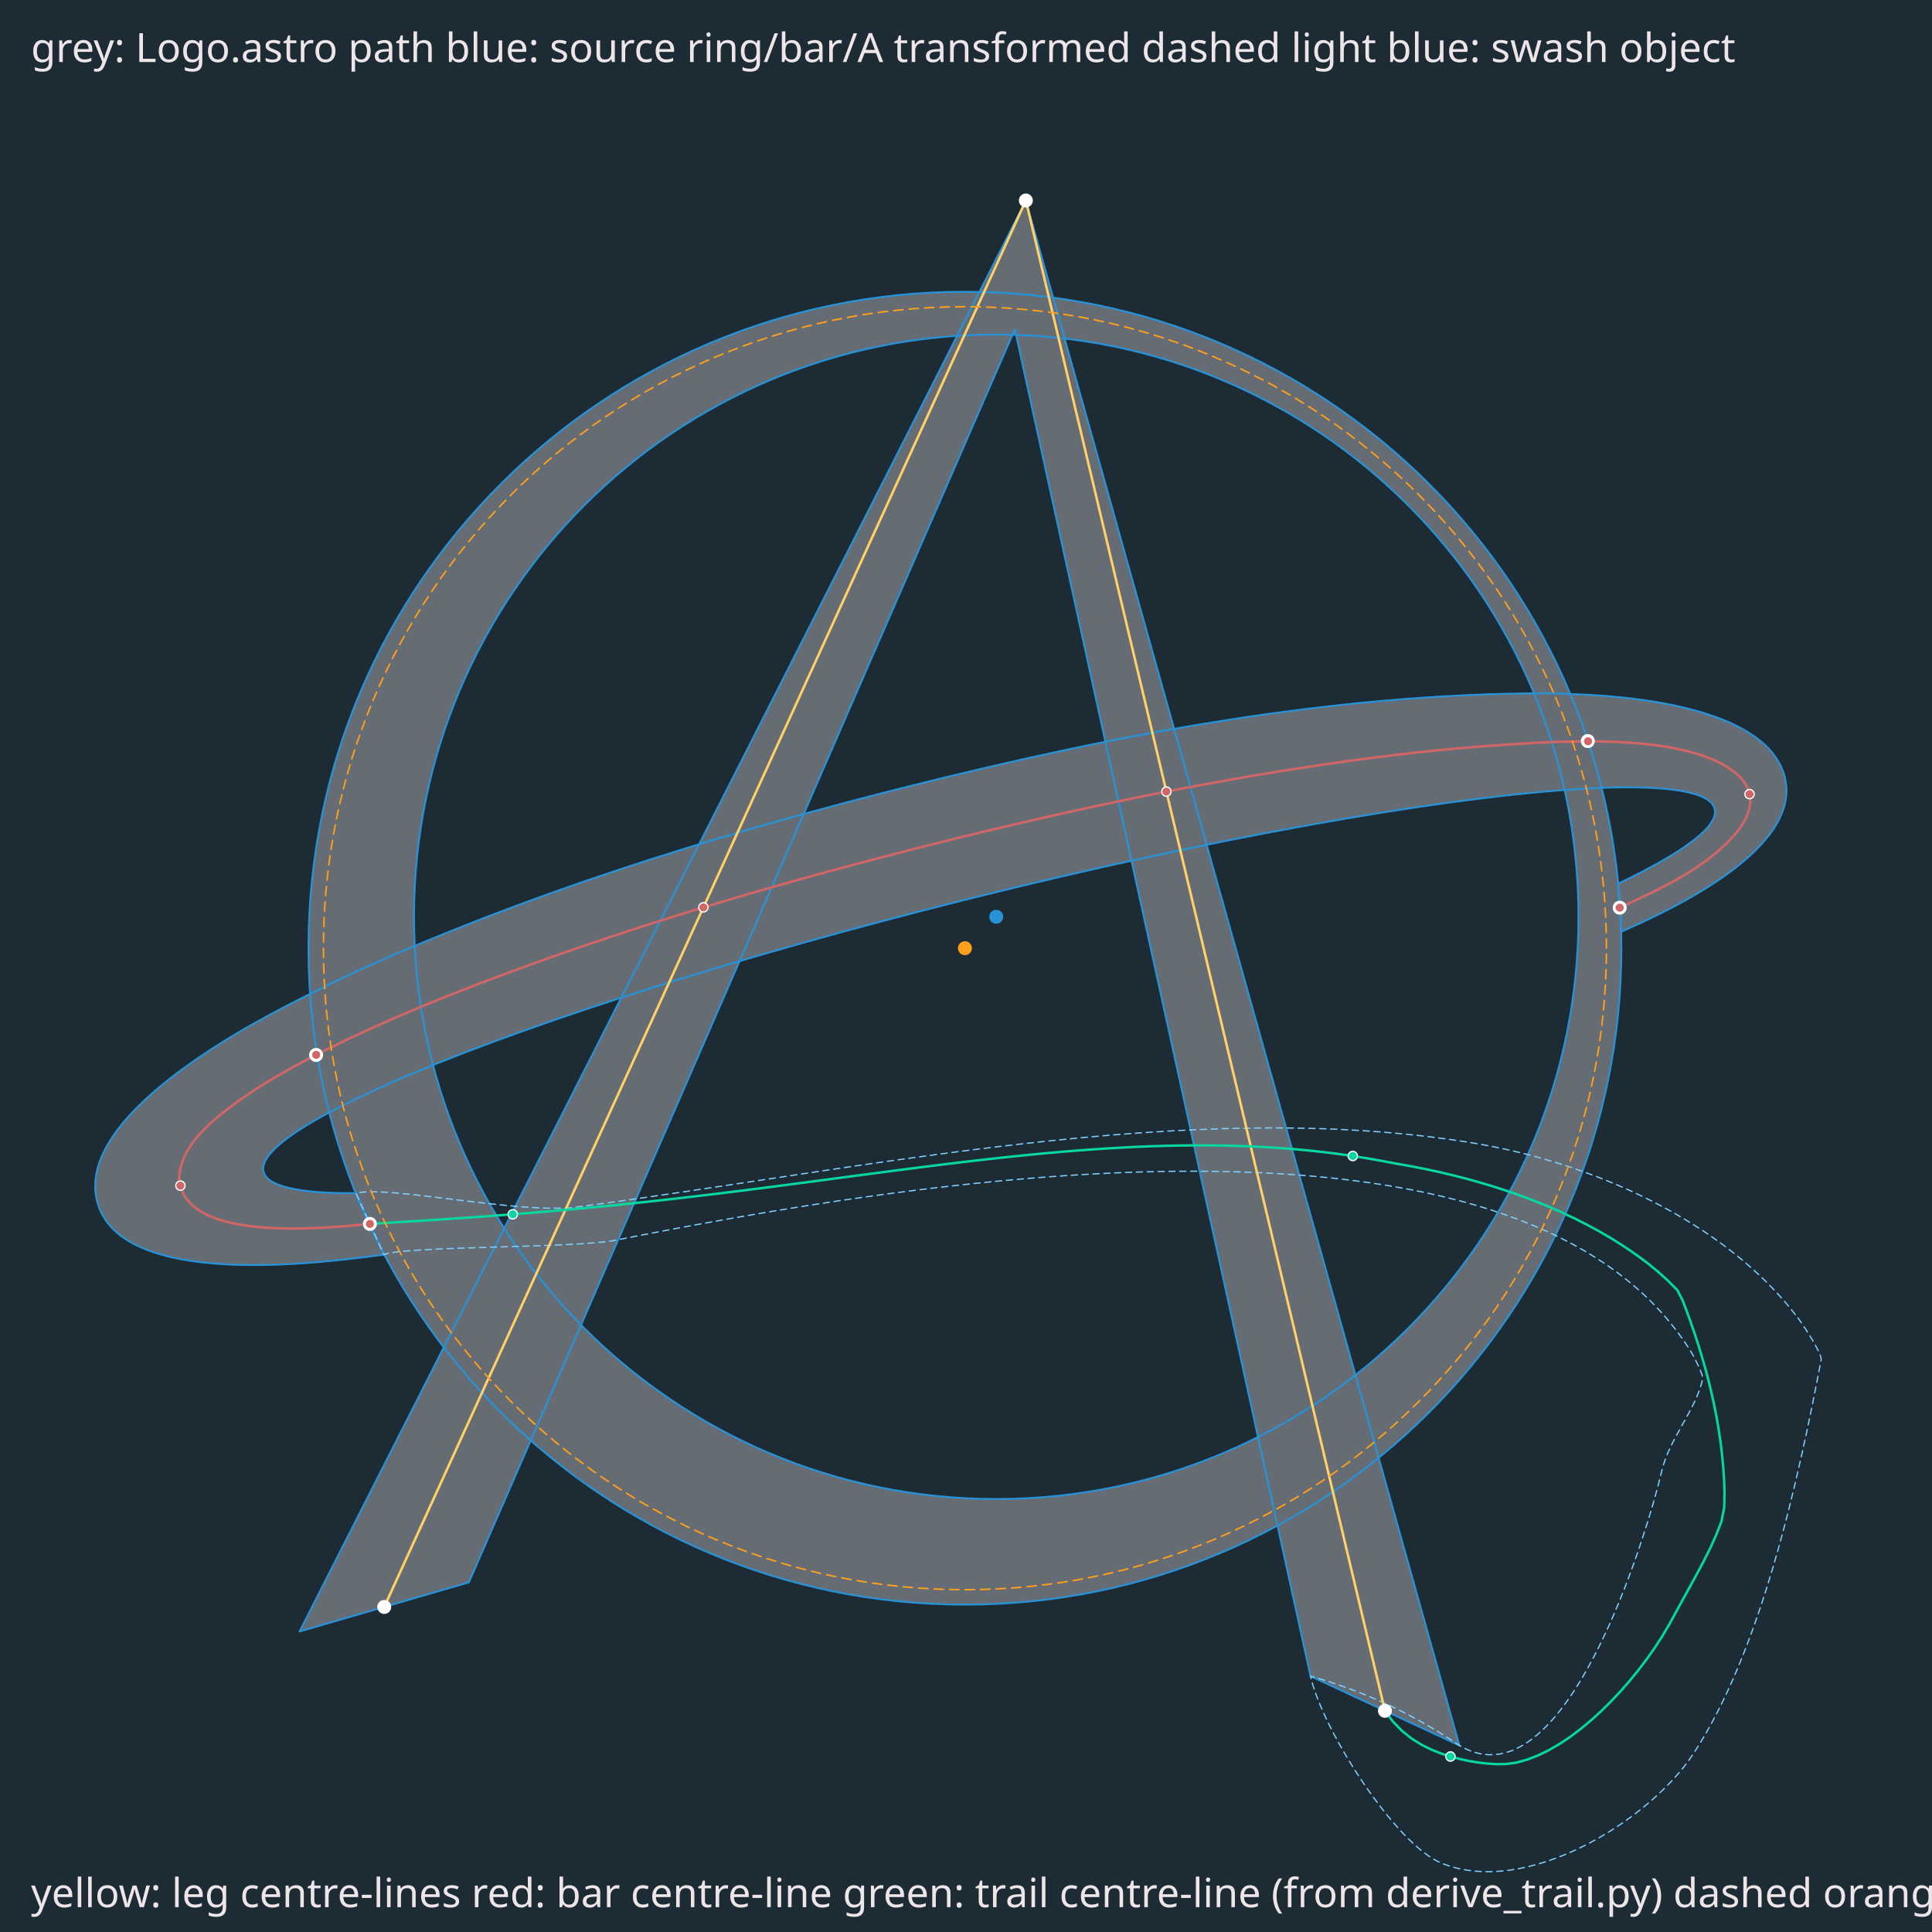
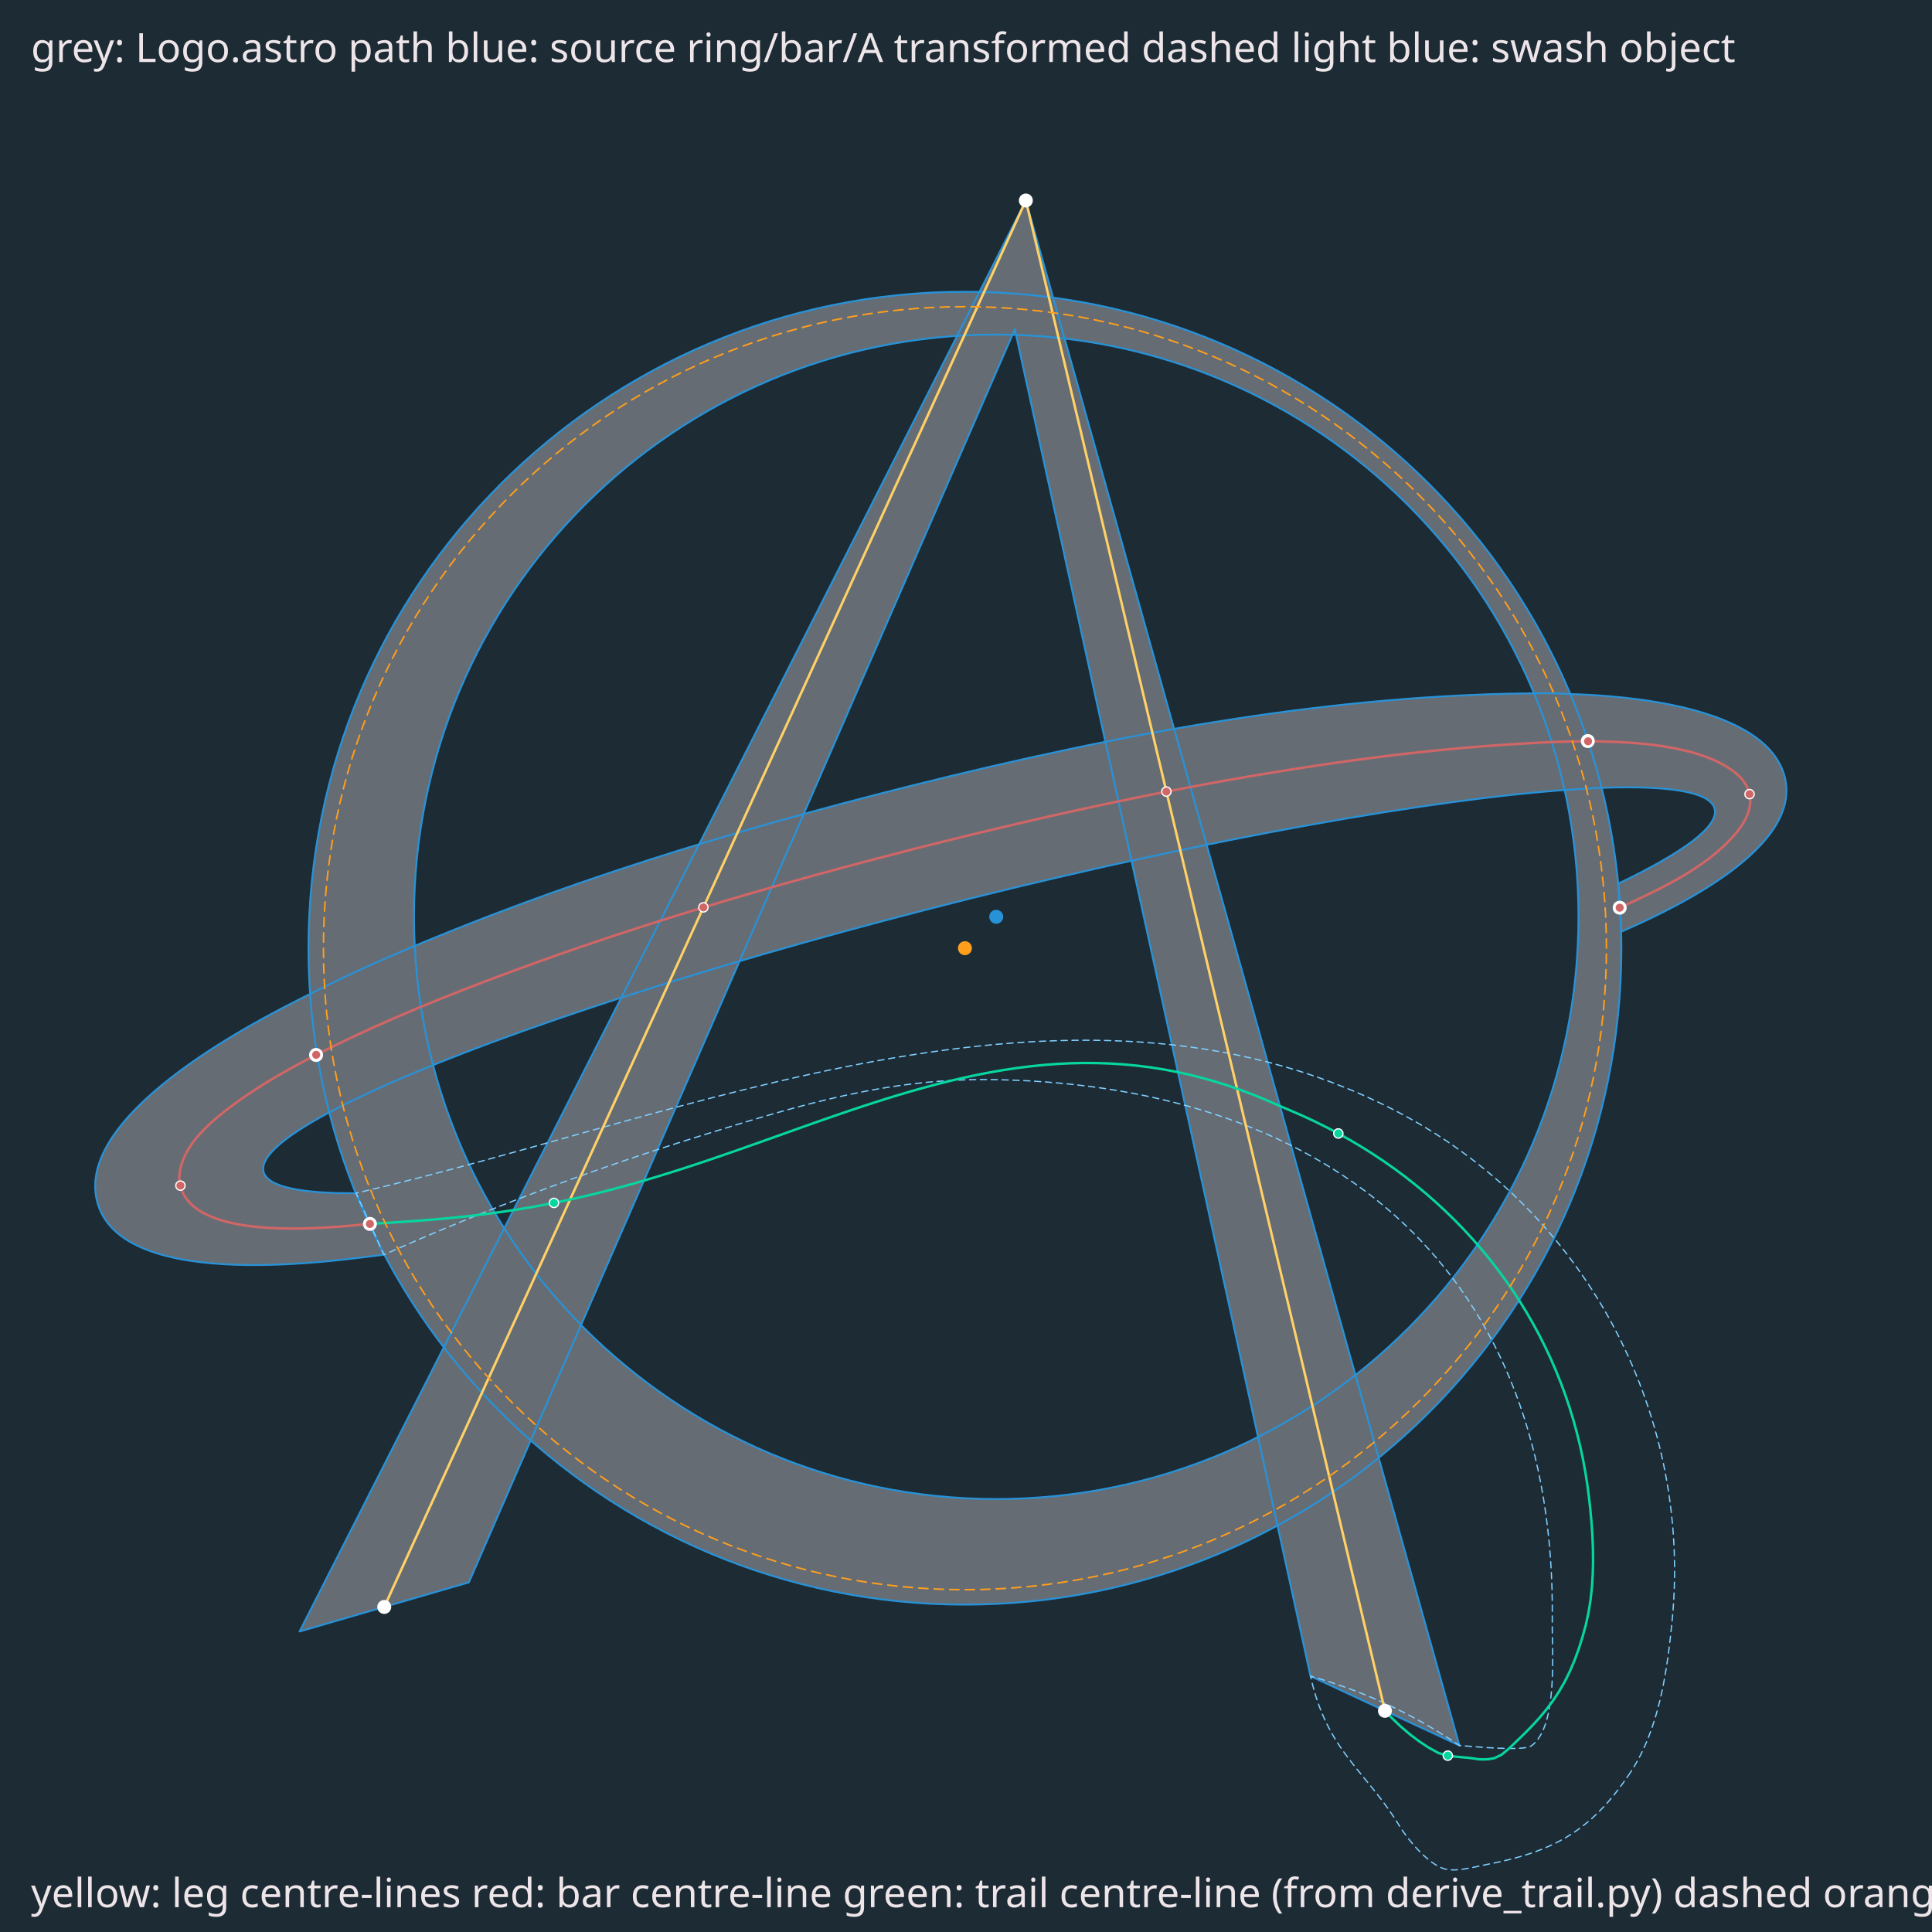
<svg xmlns="http://www.w3.org/2000/svg" width="1600" height="1600" viewBox="-70 -70 1246 1246">
  <rect x="-70" y="-70" width="1246" height="1246" fill="#1D2B35" />
  <g transform="translate(0,1084) scale(0.1,-0.1)" fill="none" stroke-linecap="round" stroke-linejoin="round">
    <path d="M9755 5547 C9767 5115 9714 4682 9596 4267 C9359 3431 8866 2686 8191 2138 C8365 1520 8539 901 8712 283 C8392 432 8072 581 7752 730 C7681 1054 7610 1377 7539 1701 C7231 1534 6903 1406 6563 1320 C5796 1126 4980 1152 4227 1394 C3672 1572 3159 1865 2723 2250 C2590 1945 2457 1640 2324 1335 C1960 1229 1596 1124 1232 1018 C1542 1629 1852 2240 2162 2850 C2008 3051 1872 3266 1756 3492 C1762 3477 1769 3463 1776 3448 C1689 3438 1602 3429 1515 3420 C1466 3415 1417 3411 1369 3407 C1318 3402 1268 3397 1217 3393 C1153 3389 1088 3386 1024 3384 C931 3381 837 3380 745 3385 C725 3386 704 3389 684 3390 C626 3395 568 3401 510 3410 C484 3414 456 3418 430 3424 C402 3430 374 3438 345 3447 C309 3457 274 3467 238 3481 C138 3520 35 3586 -25 3677 C-44 3706 -59 3738 -69 3771 C-89 3839 -92 3912 -77 3981 C-72 4005 -64 4028 -56 4051 C-47 4078 -35 4105 -22 4131 C-2 4168 22 4205 46 4239 C88 4297 136 4352 187 4402 C218 4433 249 4462 282 4490 C313 4517 344 4545 377 4570 C496 4664 624 4748 752 4827 C930 4937 1113 5036 1300 5130 C1237 6041 1466 6944 1960 7712 C2508 8564 3347 9197 4319 9485 C4740 9609 5178 9667 5617 9657 C5717 9854 5816 10050 5916 10247 C5975 10038 6033 9829 6092 9621 C6561 9558 7018 9415 7440 9201 C8331 8747 9040 7987 9427 7065 C9437 7065 9446 7065 9456 7064 C9458 7064 9465 7065 9468 7064 C9468 7064 9468 7064 9468 7064 C9468 7064 9468 7064 9468 7064 C9468 7064 9468 7064 9468 7064 C9463 7059 9442 7062 9434 7062 C9434 7062 9434 7062 9434 7062 C9447 7059 9464 7060 9477 7060 C9490 7060 9503 7060 9516 7059 C9577 7057 9637 7053 9698 7047 C9731 7044 9764 7042 9796 7038 C9829 7034 9861 7029 9893 7024 C10046 7003 10200 6973 10347 6922 C10525 6860 10736 6752 10801 6562 C10833 6469 10827 6373 10788 6283 C10741 6173 10653 6078 10563 6000 C10471 5921 10370 5853 10267 5791 C10103 5692 9930 5610 9756 5531 C9756 5536 9755 5541 9755 5547 Z M9629 6459 C9680 6256 9716 6050 9736 5842 C9833 5888 9929 5936 10022 5990 C10094 6031 10166 6076 10231 6128 C10275 6162 10329 6211 10352 6264 C10419 6426 10085 6450 9998 6456 C9943 6460 9887 6462 9832 6462 C9765 6463 9697 6461 9629 6459 Z M7082 6092 C7402 4952 7722 3812 8042 2672 C8657 3155 9110 3820 9330 4572 C9429 4911 9479 5263 9480 5616 C9481 5895 9451 6173 9391 6445 C9045 6420 8699 6375 8356 6322 C7930 6257 7505 6178 7082 6092 Z M4070 5342 C3729 4559 3388 3777 3047 2995 C3442 2594 3923 2284 4452 2094 C5129 1850 5871 1807 6572 1968 C6863 2035 7146 2138 7413 2272 C7141 3511 6869 4750 6597 5989 C6179 5897 5762 5798 5347 5692 C4920 5583 4493 5466 4070 5342 Z M2093 4671 C2191 4299 2346 3943 2552 3618 C2804 4114 3055 4610 3307 5106 C2898 4974 2491 4832 2093 4671 Z M1594 3845 C1526 4015 1469 4189 1423 4366 C1372 4339 1322 4310 1273 4280 C1198 4234 892 4046 1035 3932 C1075 3901 1134 3885 1183 3874 C1242 3862 1304 3855 1365 3851 C1441 3846 1518 3845 1594 3845 Z M3809 6095 C4364 7188 4918 8281 5473 9374 C5081 9348 4694 9261 4329 9114 C3434 8756 2705 8059 2306 7181 C2057 6635 1945 6039 1975 5440 C2294 5575 2619 5698 2946 5813 C3232 5913 3520 6006 3809 6095 Z M6430 6753 C6238 7629 6045 8505 5853 9380 C5846 9380 5838 9381 5830 9381 C5381 8351 4932 7321 4483 6290 C4775 6371 5067 6446 5361 6517 C5716 6603 6072 6683 6430 6753 Z M9193 7070 C8829 7943 8143 8652 7282 9045 C6929 9207 6552 9312 6166 9357 C6402 8517 6637 7676 6873 6836 C7234 6900 7597 6953 7961 6994 C8370 7041 8781 7071 9193 7070 Z" fill="#EEE5E9" fill-opacity="0.35" stroke="none" />
    <path d="M10812 6522 C10699 7000 9731 7053 9452 7063 C9398 7065 9340 7069 9272 7069 C7885 7067 6504 6804 5179 6473 C4039 6187 2911 5845 1823 5375 C1579 5269 1448 5205 1254 5107 C1046 5001 -211 4385 -76 3801 C67 3185 1537 3421 1776 3448 L1596 3845 C1239 3842 1024 3886 1000 3983 C976 4077 1131 4209 1424 4366 C1572 4445 1754 4530 1969 4620 C2794 4965 4075 5374 5533 5739 C7122 6136 8550 6388 9434 6448 C9502 6453 9567 6457 9629 6459 C10066 6475 10331 6433 10358 6324 C10387 6211 10156 6042 9736 5841 L9756 5531 C9970 5627 10926 6036 10812 6522 Z" stroke="#2892D7" stroke-width="12" />
    <path d="M1232 1018 L2324 1335 L5845 9416 L7752 730 L8712 283 L5916 10247 Z" stroke="#2892D7" stroke-width="12" />
    <circle cx="5523.14" cy="5424.894" r="4233.517" stroke="#2892D7" stroke-width="12" />
    <circle cx="5725.027" cy="5627.329" r="3755.048" stroke="#2892D7" stroke-width="12" />
-     <path d="M10895 3041 C10924 3002 11053 2811 11045 2769 C10899 2003 10662 898 10218 225 C9935 -203 9144 -697 8599 -477 C8297 -355 7826 390 7752 730 C7906 687 8087 624 8281 532 C8449 451 8593 364 8712 283 C9389 -121 9919 1635 10016 2049 C10065 2263 10241 2451 10281 2648 C10286 2671 10227 2788 10212 2812 C9113 4610 5093 3903 3273 3542 C2998 3488 1906 3506 1776 3448 C1716 3581 1656 3713 1596 3845 C1815 3896 2650 3707 3022 3756 C4872 4000 6972 4467 8791 4170 C9551 4046 10414 3675 10895 3041 Z" stroke="#7fd0ff" stroke-width="8" stroke-dasharray="40 30" />
+     <path d="M9815 109 C9558 -277 9310 -405 8872 -488 C8798 -503 8681 -535 8610 -511 C8507 -477 8380 -326 8325 -235 C8108 121 7858 246 7752 730 C7906 687 8087 624 8281 532 C8449 451 8593 364 8712 283 C8804 276 9127 244 9177 281 C9351 409 9308 892 9311 1087 C9338 3319 7912 4535 5725 4577 C5036 4591 4464 4416 3813 4213 C3107 3993 2451 3748 1776 3448 C1716 3581 1656 3713 1596 3845 C3723 4333 6203 5456 8293 4380 C9503 3758 10213 2453 10085 1097 C10053 768 10002 391 9815 109 Z" stroke="#7fd0ff" stroke-width="8" stroke-dasharray="40 30" />
    <path d="M1778 1176 L5916 10247" stroke="#ffd166" stroke-width="16" />
    <path d="M5916 10247 L8232 506" stroke="#ffd166" stroke-width="16" />
    <path d="M1686 3647 C1406 3620 477 3518 456 3944 C465 4158 675 4320 833 4436 C1055 4595 1300 4721 1546 4839 C1937 5025 2342 5182 2749 5329 C3552 5618 4373 5855 5199 6066 C6078 6289 6964 6482 7862 6613 C8251 6670 8642 6714 9034 6739 C9419 6764 10237 6814 10525 6526 C10620 6419 10598 6311 10522 6200 C10342 5959 10013 5809 9746 5686" stroke="#D16666" stroke-width="16" />
-     <path d="M8231.8 506.4 L8283.2 437.3 L8341.8 377.1 L8404.5 327.1 L8468.5 287.3 L8531.9 256.0 L8593.9 231.4 L8654.4 211.7 L8713.8 195.9 L8772.5 183.2 L8831.0 173.3 L8889.9 166.3 L8949.9 162.6 L9012.0 163.3 L9078.0 171.9 L9147.7 191.2 L9218.4 218.4 L9289.0 252.7 L9358.9 293.3 L9427.6 339.3 L9494.8 389.9 L9560.3 444.4 L9624.2 502.3 L9686.2 563.4 L9746.5 627.2 L9804.9 693.6 L9861.3 762.4 L9915.7 833.5 L9967.9 907.0 L10017.4 982.8 L10064.0 1061.2 L10108.2 1141.9 L10153.0 1223.9 L10198.4 1306.2 L10243.6 1388.6 L10287.8 1471.6 L10329.9 1555.6 L10368.7 1641.3 L10402.6 1728.9 L10419.8 1817.8 L10421.7 1905.0 L10419.4 1990.7 L10413.8 2075.2 L10405.9 2158.9 L10395.9 2241.6 L10383.9 2323.4 L10369.9 2404.1 L10354.1 2483.7 L10336.8 2562.3 L10317.9 2639.7 L10297.6 2716.0 L10276.0 2791.1 L10253.3 2865.2 L10229.5 2938.2 L10204.8 3010.1 L10179.2 3080.9 L10152.9 3150.8 L10117.9 3219.4 L10055.6 3282.1 L9989.1 3341.7 L9919.3 3398.3 L9846.4 3452.0 L9771.4 3503.1 L9694.3 3551.7 L9615.4 3597.9 L9534.8 3641.6 L9452.8 3683.1 L9369.4 3722.2 L9284.9 3759.1 L9199.2 3793.9 L9112.6 3826.7 L9025.1 3857.3 L8936.8 3886.1 L8847.8 3912.9 L8758.1 3937.9 L8667.8 3961.0 L8577.0 3982.4 L8485.7 4001.9 L8394.0 4019.8 L8301.8 4035.9 L8209.7 4053.4 L8117.2 4069.8 L8024.5 4084.6 L7931.5 4097.8 L7838.4 4109.5 L7745.0 4119.7 L7651.6 4128.4 L7558.0 4135.7 L7464.3 4141.7 L7370.5 4146.4 L7276.7 4149.8 L7182.8 4152.0 L7088.9 4153.1 L6995.0 4153.1 L6901.2 4152.1 L6807.3 4150.0 L6713.4 4147.0 L6619.6 4143.2 L6525.9 4138.4 L6432.1 4132.9 L6338.5 4126.6 L6244.8 4119.6 L6151.3 4112.0 L6057.7 4103.8 L5964.3 4095.0 L5870.8 4085.6 L5777.5 4075.8 L5684.1 4065.6 L5590.8 4055.0 L5497.6 4044.0 L5404.4 4032.7 L5311.2 4021.2 L5218.1 4009.4 L5124.9 3997.5 L5031.8 3985.4 L4938.7 3973.1 L4845.7 3960.8 L4752.6 3948.5 L4659.5 3936.1 L4566.4 3923.8 L4473.4 3911.5 L4380.3 3899.2 L4287.2 3887.1 L4194.1 3875.2 L4100.9 3863.3 L4007.7 3851.7 L3914.6 3840.2 L3821.3 3829.0 L3728.1 3818.0 L3634.8 3807.3 L3541.5 3796.9 L3448.2 3786.7 L3354.8 3776.8 L3261.4 3767.2 L3168.0 3757.9 L3074.5 3749.0 L2981.0 3740.3 L2887.5 3732.0 L2794.0 3723.9 L2700.4 3716.2 L2606.8 3708.7 L2513.2 3701.5 L2419.6 3694.6 L2325.9 3687.9 L2232.3 3681.4 L2138.6 3675.1 L2044.9 3669.0 L1951.2 3663.1 L1857.5 3657.2 L1763.8 3651.4 L1685.7 3646.6" stroke="#06d6a0" stroke-width="16" />
+     <path d="M8231.8 506.4 L8280.9 455.6 L8333.3 405.7 L8389.2 357.7 L8448.9 312.3 L8512.1 270.3 L8577.8 234.1 L8637.2 217.3 L8687.5 210.7 L8730.8 207.0 L8768.7 203.6 L8801.9 199.4 L8832.0 194.7 L8864.4 192.9 L8899.4 194.4 L8938.5 201.4 L8984.5 223.4 L9033.1 264.3 L9081.7 311.1 L9130.3 358.0 L9178.0 406.4 L9224.5 457.0 L9269.5 510.5 L9312.6 567.4 L9353.1 628.1 L9390.6 692.8 L9424.6 761.2 L9455.0 832.8 L9482.1 906.8 L9506.0 982.7 L9527.2 1060.0 L9544.6 1139.1 L9557.6 1220.0 L9566.6 1302.1 L9572.0 1385.0 L9574.1 1468.5 L9573.3 1552.2 L9569.9 1636.0 L9564.2 1719.8 L9556.6 1803.4 L9547.3 1886.9 L9536.3 1970.0 L9523.2 2052.8 L9507.7 2135.3 L9490.0 2217.5 L9469.9 2299.1 L9447.6 2380.1 L9423.0 2460.6 L9396.2 2540.4 L9367.1 2619.4 L9335.7 2697.6 L9302.2 2774.9 L9266.4 2851.2 L9228.5 2926.6 L9188.5 3000.8 L9146.4 3074.0 L9102.3 3145.9 L9056.1 3216.7 L9007.9 3286.1 L8957.8 3354.2 L8905.8 3420.9 L8852.0 3486.2 L8796.3 3550.0 L8739.0 3612.3 L8679.8 3673.0 L8619.1 3732.2 L8556.7 3789.7 L8492.8 3845.6 L8427.3 3899.8 L8360.4 3952.3 L8292.1 4003.1 L8222.4 4052.1 L8151.4 4099.3 L8079.2 4144.7 L8005.7 4188.3 L7931.2 4230.0 L7855.5 4269.9 L7778.7 4307.9 L7701.0 4343.9 L7622.3 4378.1 L7543.2 4411.8 L7464.0 4446.5 L7384.0 4479.2 L7303.1 4509.7 L7221.5 4538.0 L7139.0 4564.0 L7055.9 4587.6 L6972.0 4608.7 L6887.6 4627.3 L6802.7 4643.2 L6717.3 4656.6 L6631.5 4667.4 L6545.5 4675.5 L6459.2 4681.1 L6372.8 4684.0 L6286.4 4684.5 L6200.0 4682.5 L6113.7 4678.1 L6027.5 4671.4 L5941.5 4662.6 L5855.8 4651.7 L5770.3 4638.8 L5685.1 4624.1 L5600.3 4607.6 L5515.7 4589.5 L5431.5 4570.0 L5347.7 4549.0 L5264.1 4526.8 L5180.9 4503.5 L5098.0 4479.1 L5015.3 4453.8 L4932.9 4427.7 L4850.8 4400.8 L4768.8 4373.4 L4687.0 4345.4 L4605.4 4317.1 L4523.8 4288.4 L4442.3 4259.6 L4360.9 4230.5 L4279.5 4201.5 L4198.1 4172.5 L4116.6 4143.7 L4035.0 4115.0 L3953.4 4086.7 L3871.5 4058.8 L3789.6 4031.4 L3707.4 4004.5 L3625.1 3978.3 L3542.5 3952.8 L3459.6 3928.0 L3376.6 3904.2 L3293.2 3881.2 L3209.6 3859.2 L3125.8 3838.3 L3041.6 3818.4 L2957.3 3799.7 L2872.6 3782.2 L2787.8 3765.8 L2702.7 3750.6 L2617.4 3736.6 L2531.9 3723.7 L2446.2 3712.0 L2360.5 3701.4 L2274.6 3691.9 L2188.5 3683.3 L2102.5 3675.6 L2016.3 3668.6 L1930.1 3662.3 L1843.8 3656.5 L1757.6 3651.1 L1685.7 3646.6" stroke="#06d6a0" stroke-width="16" />
    <circle cx="5523.14" cy="5424.894" r="4137.232" stroke="#ff9f1c" stroke-width="10" stroke-dasharray="60 40" />
    <circle cx="5916.0" cy="10247.0" r="45" fill="#fff" stroke="none" />
    <circle cx="1778.069" cy="1176.389" r="45" fill="#fff" stroke="none" />
    <circle cx="8231.846" cy="506.482" r="45" fill="#fff" stroke="none" />
    <circle cx="1685.68" cy="3646.702" r="45" fill="#fff" stroke="none" />
    <circle cx="9745.87" cy="5686.049" r="45" fill="#fff" stroke="none" />
    <circle cx="1338.538" cy="4736.225" r="45" fill="#fff" stroke="none" />
    <circle cx="9540.197" cy="6760.762" r="45" fill="#fff" stroke="none" />
    <circle cx="5523.14" cy="5424.894" r="45" fill="#ff9f1c" stroke="none" />
    <circle cx="5725.027" cy="5627.329" r="45" fill="#2892D7" stroke="none" />
    <circle cx="1685.68" cy="3646.702" r="30" fill="#D16666" stroke="#fff" stroke-width="8" />
    <circle cx="463.62" cy="3893.516" r="30" fill="#D16666" stroke="#fff" stroke-width="8" />
    <circle cx="1339.351" cy="4737.2" r="30" fill="#D16666" stroke="#fff" stroke-width="8" />
    <circle cx="3836.283" cy="5688.143" r="30" fill="#D16666" stroke="#fff" stroke-width="8" />
    <circle cx="6822.353" cy="6434.872" r="30" fill="#D16666" stroke="#fff" stroke-width="8" />
    <circle cx="9541.727" cy="6759.286" r="30" fill="#D16666" stroke="#fff" stroke-width="8" />
    <circle cx="10583.321" cy="6418.51" r="30" fill="#D16666" stroke="#fff" stroke-width="8" />
    <circle cx="9745.87" cy="5686.049" r="30" fill="#D16666" stroke="#fff" stroke-width="8" />
-     <circle cx="8654.4" cy="211.7" r="30" fill="#06d6a0" stroke="#fff" stroke-width="8" />
-     <circle cx="8024.5" cy="4084.6" r="30" fill="#06d6a0" stroke="#fff" stroke-width="8" />
-     <circle cx="2606.8" cy="3708.7" r="30" fill="#06d6a0" stroke="#fff" stroke-width="8" />
+     <circle cx="8637.2" cy="217.3" r="30" fill="#06d6a0" stroke="#fff" stroke-width="8" />
+     <circle cx="7931.2" cy="4230.0" r="30" fill="#06d6a0" stroke="#fff" stroke-width="8" />
+     <circle cx="2872.6" cy="3782.2" r="30" fill="#06d6a0" stroke="#fff" stroke-width="8" />
  </g>
  <g font-family="sans-serif" font-size="26" fill="#EEE5E9">
    <text x="-50" y="-30">grey: Logo.astro path   blue: source ring/bar/A transformed   dashed light blue: swash object</text>
    <text x="-50" y="1160">yellow: leg centre-lines   red: bar centre-line   green: trail centre-line (from derive_trail.py)   dashed orange: thin growth circle</text>
  </g>
</svg>
